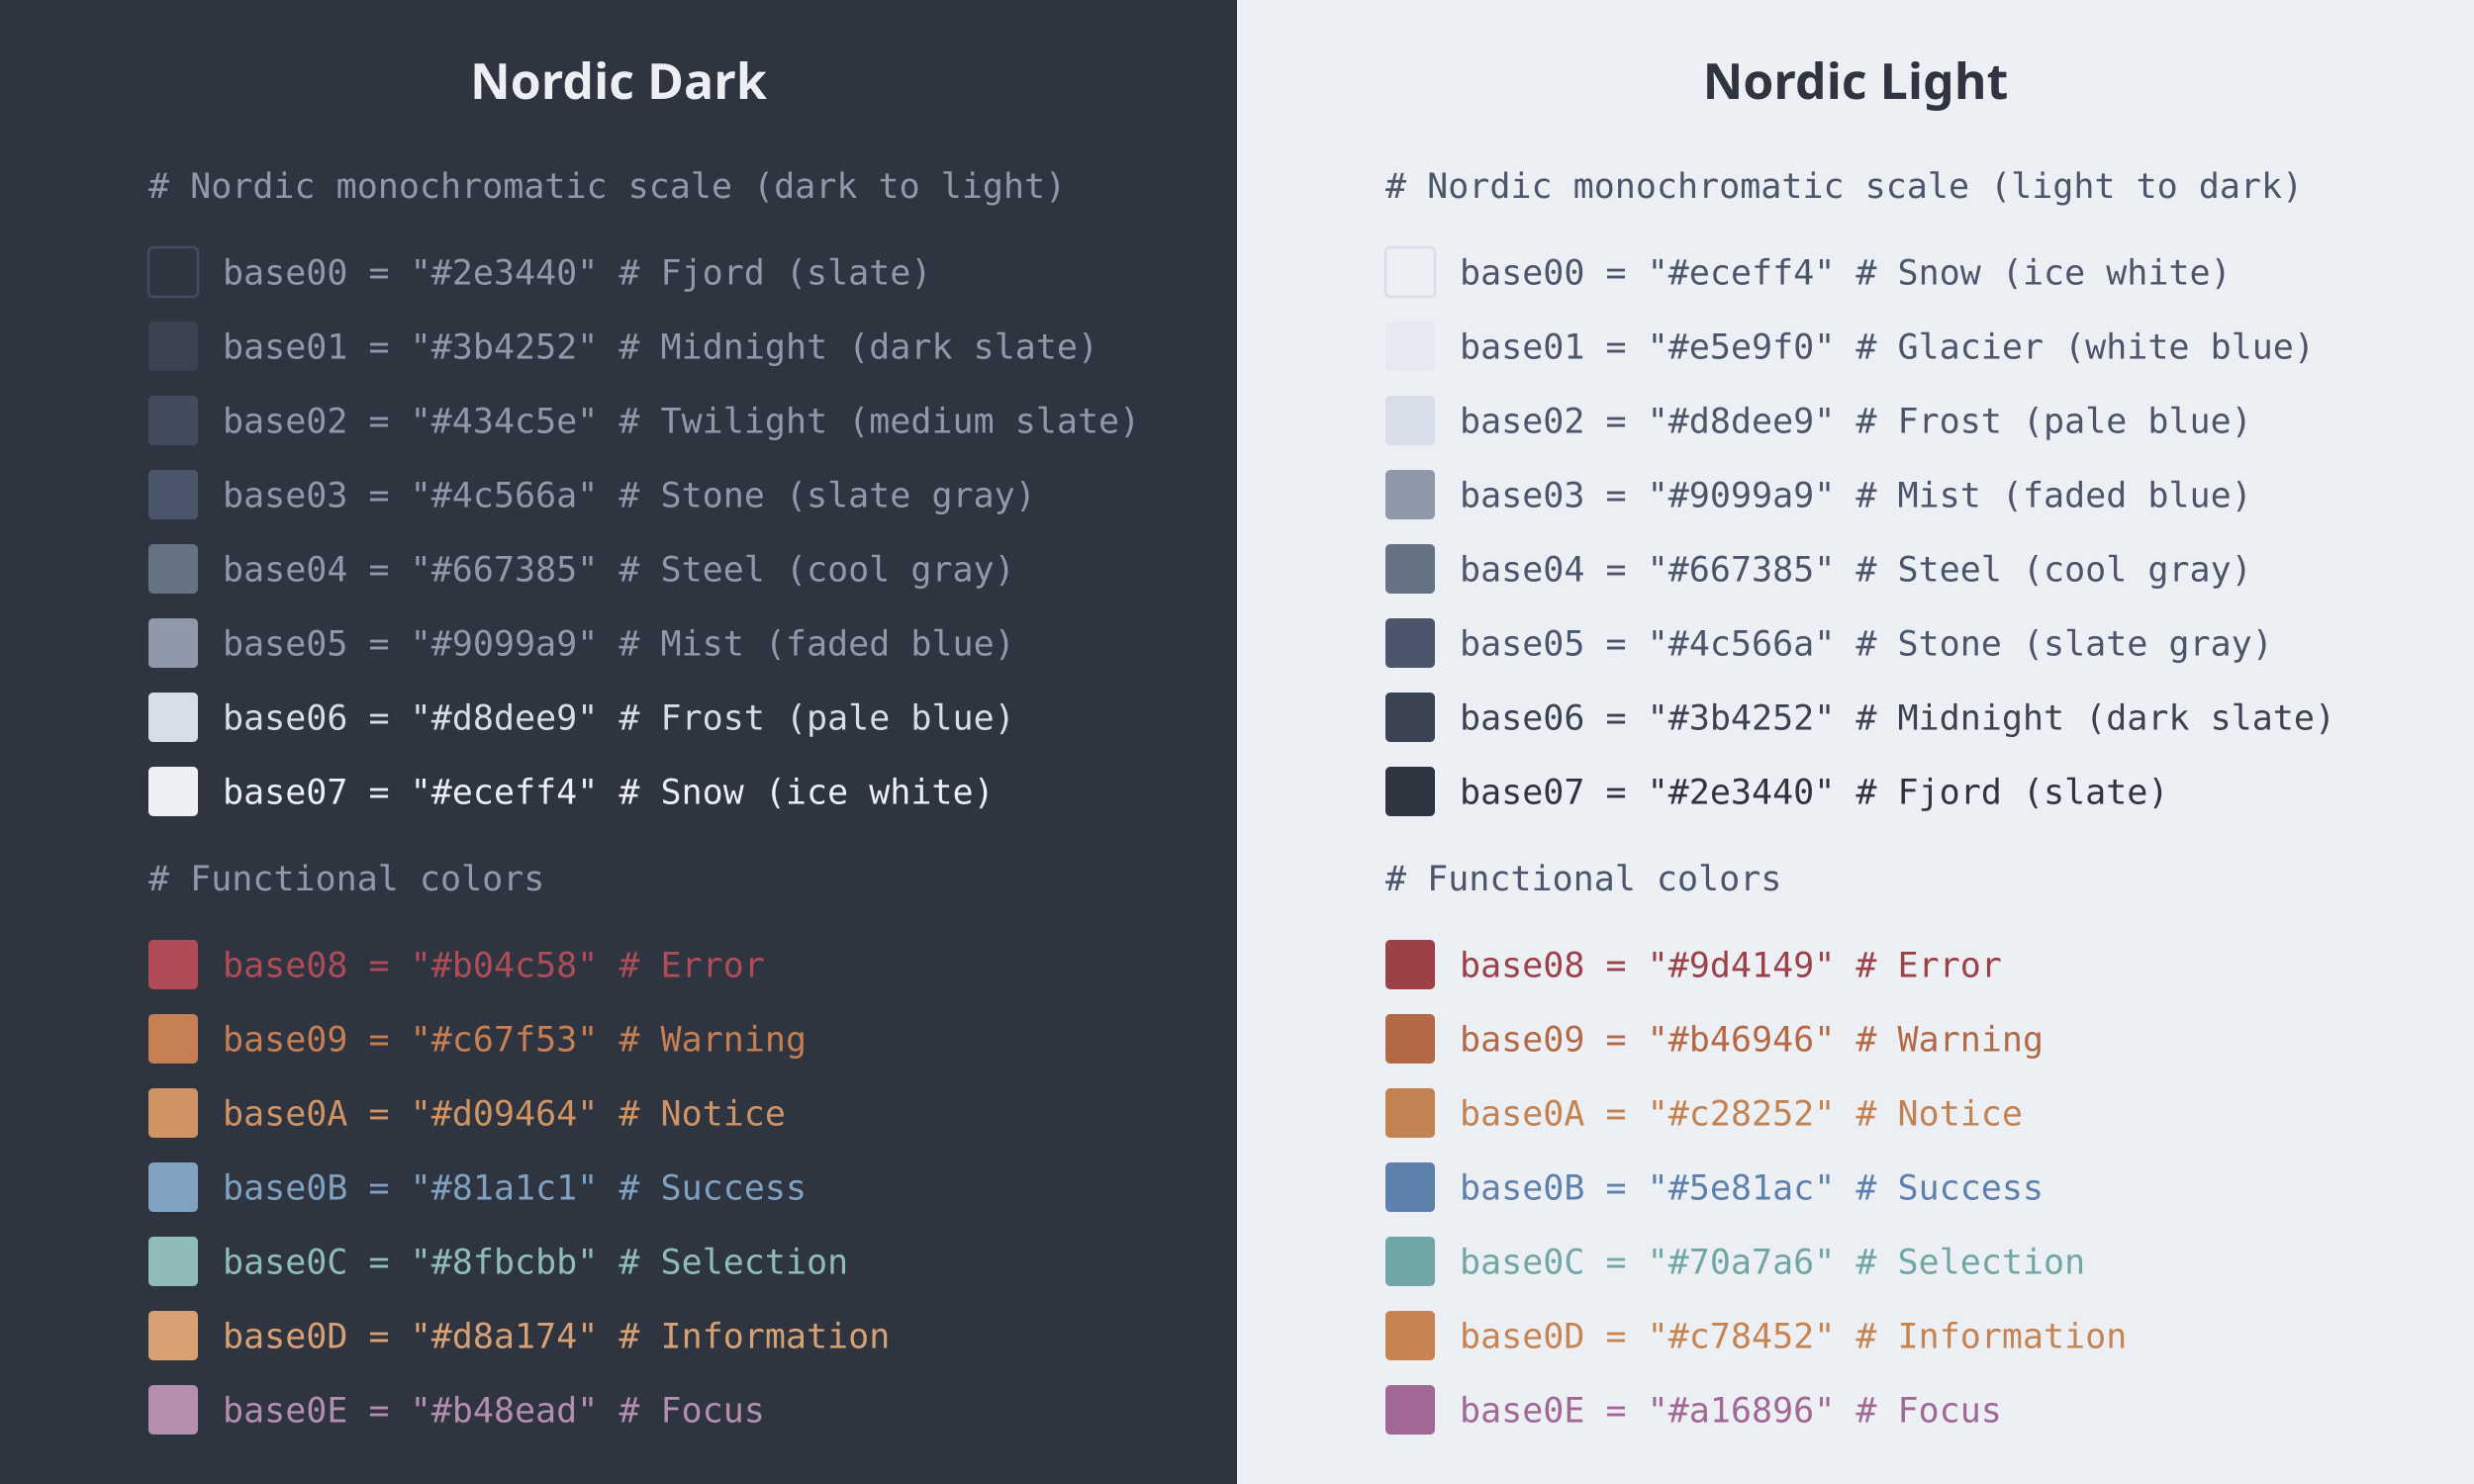
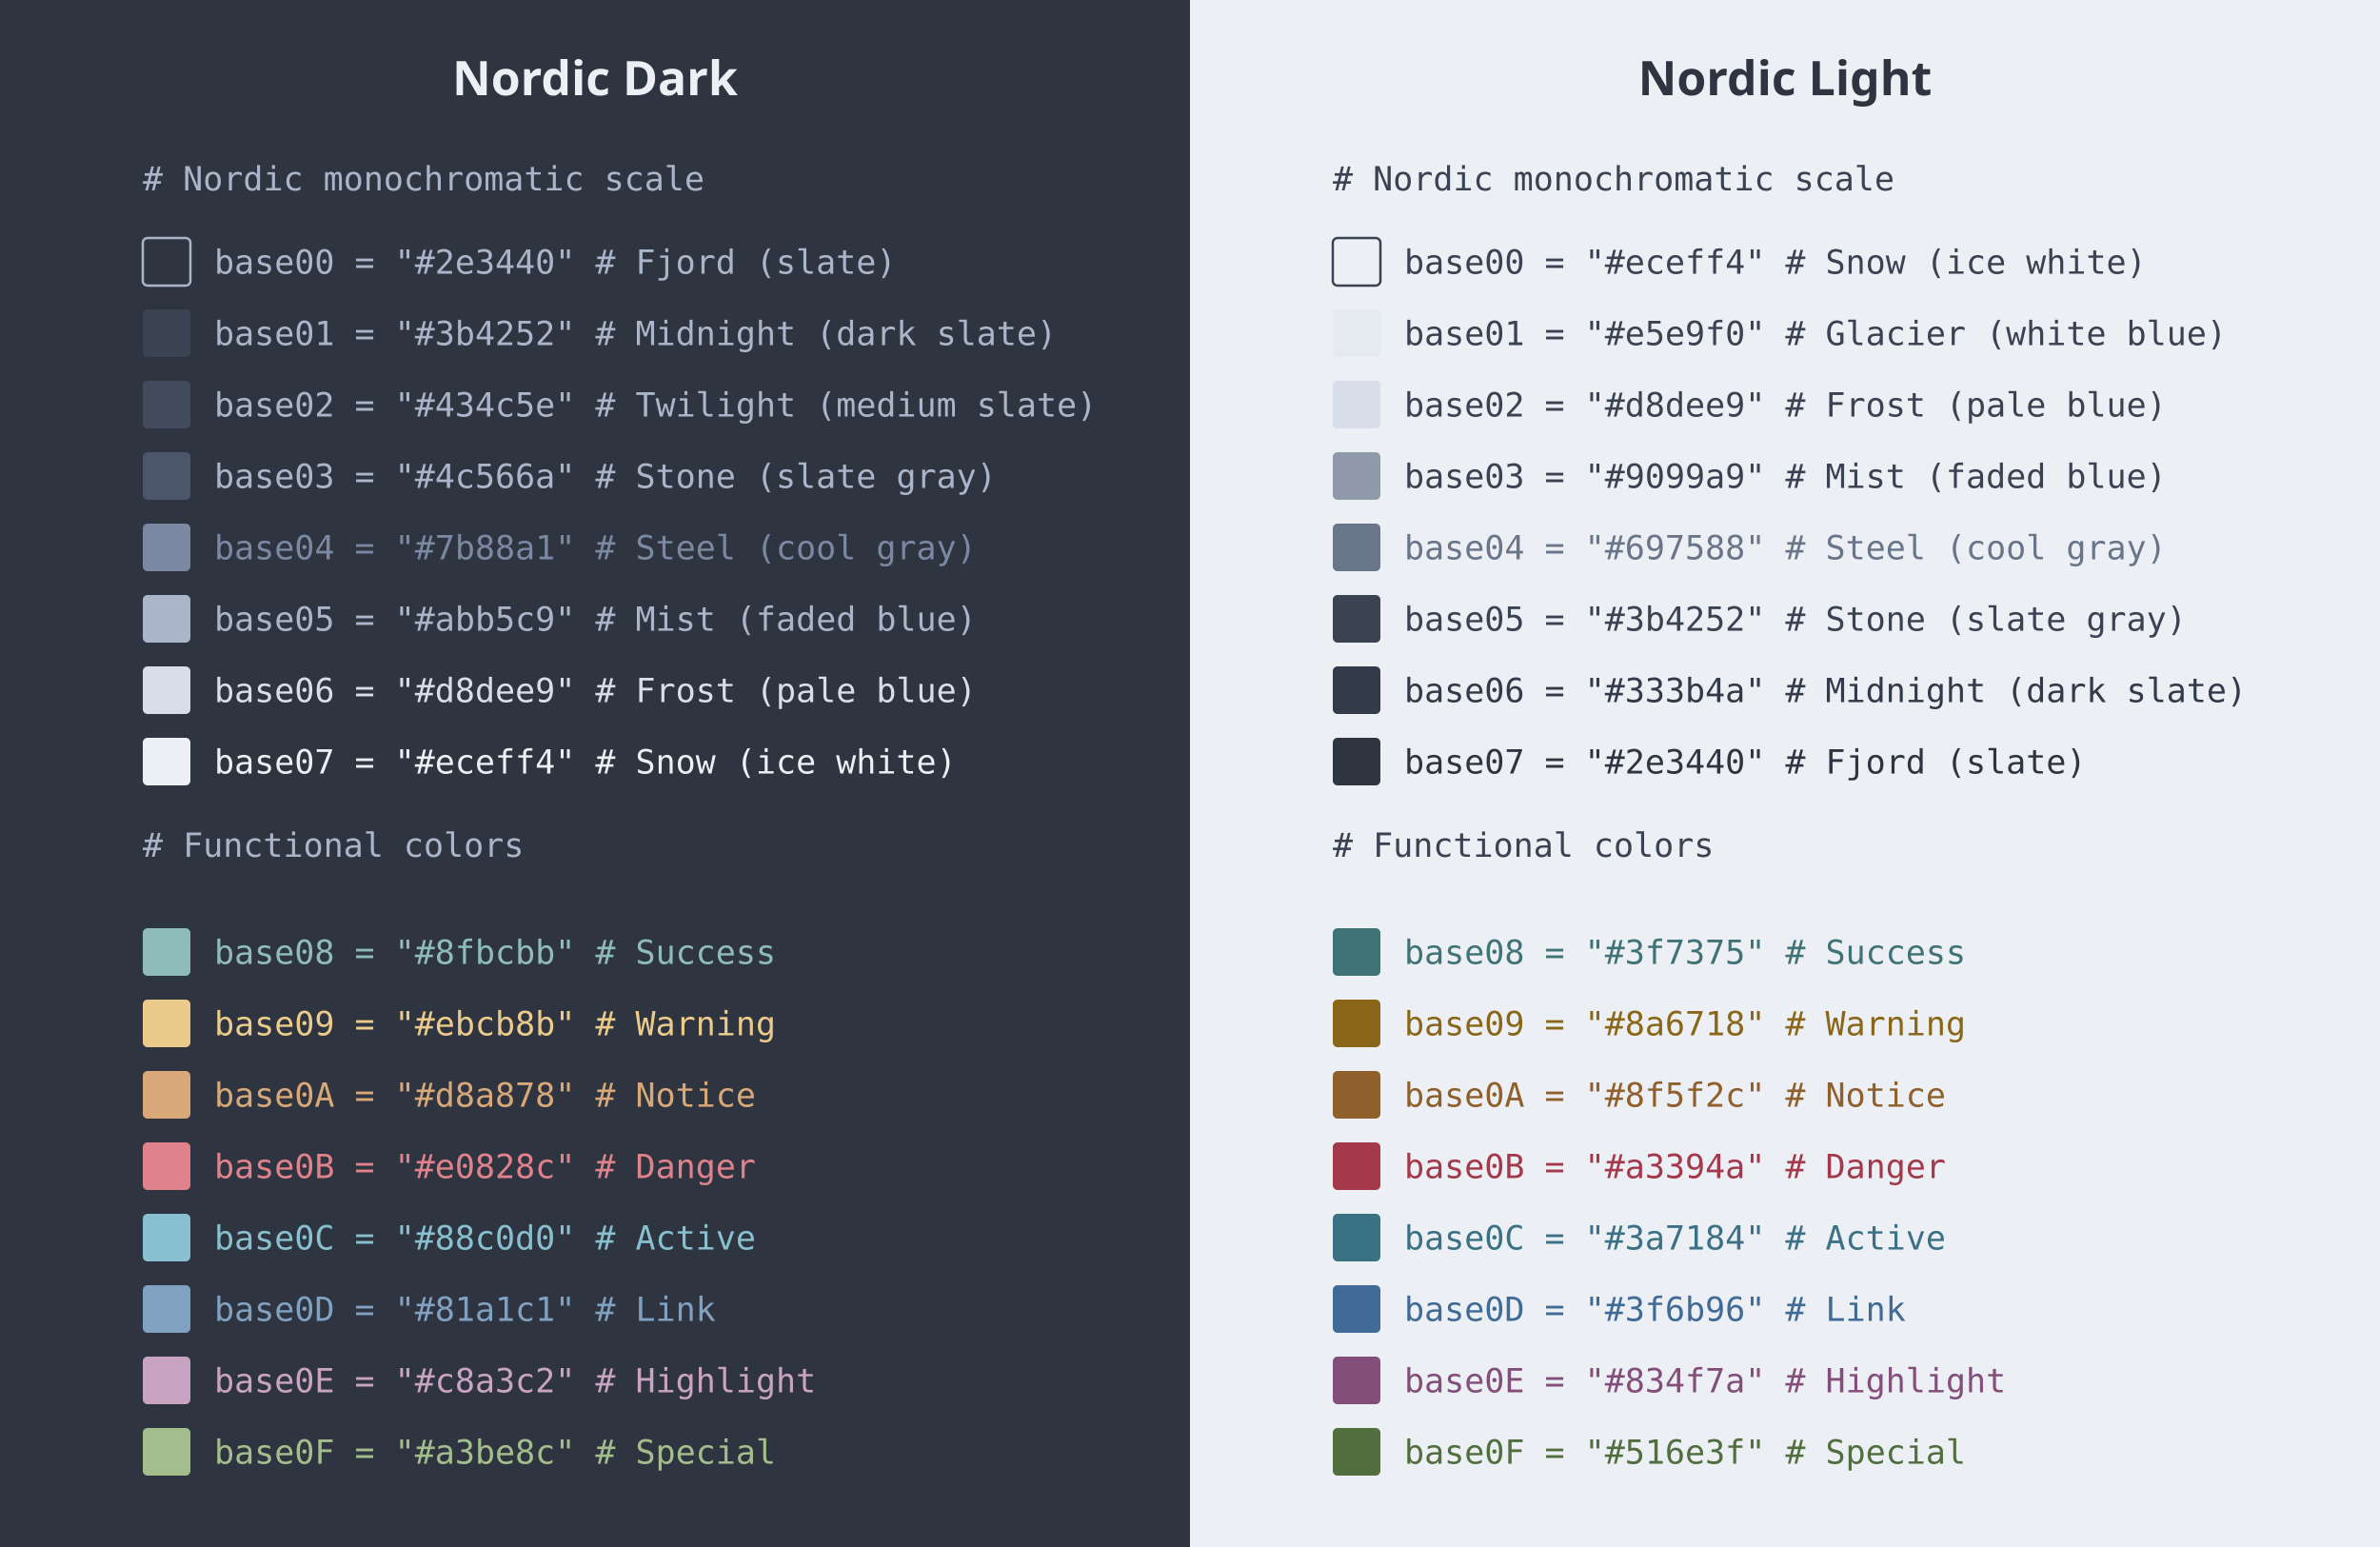
- <svg xmlns="http://www.w3.org/2000/svg" width="1000" height="600" viewBox="0 0 1000 600">
-   <rect x="0" y="0" width="500" height="600" fill="#2e3440" />
-   <rect x="500" y="0" width="500" height="600" fill="#eceff4" />
+ <svg xmlns="http://www.w3.org/2000/svg" width="1000" height="650" viewBox="0 0 1000 650">
+   <rect x="0" y="0" width="500" height="650" fill="#2e3440" />
+   <rect x="500" y="0" width="500" height="650" fill="#eceff4" />
  <text x="250" y="40" font-family="sans-serif" font-size="20" font-weight="bold" text-anchor="middle" fill="#eceff4">Nordic Dark</text>
-   <text x="750" y="40" font-family="sans-serif" font-size="20" font-weight="bold" text-anchor="middle" fill="#2e3440">Nordic Light</text>
-   <text x="60" y="80" font-family="monospace" font-size="14" fill="#9099a9"># Nordic monochromatic scale (dark to light)</text>
-   <rect x="60" y="100" width="20" height="20" rx="2" fill="#2e3440" stroke="#434c5e" stroke-width="1" />
-   <text x="90" y="115" font-family="monospace" font-size="14" fill="#9099a9">base00 = "#2e3440" # Fjord (slate)</text>
+   <text x="60" y="80" font-family="monospace" font-size="14" fill="#abb5c9"># Nordic monochromatic scale</text>
+   <rect x="60" y="100" width="20" height="20" rx="2" fill="#2e3440" stroke="#abb5c9" stroke-width="1" />
+   <text x="90" y="115" font-family="monospace" font-size="14" fill="#abb5c9">base00 = "#2e3440" # Fjord (slate)</text>
  <rect x="60" y="130" width="20" height="20" rx="2" fill="#3b4252" />
-   <text x="90" y="145" font-family="monospace" font-size="14" fill="#9099a9">base01 = "#3b4252" # Midnight (dark slate)</text>
+   <text x="90" y="145" font-family="monospace" font-size="14" fill="#abb5c9">base01 = "#3b4252" # Midnight (dark slate)</text>
  <rect x="60" y="160" width="20" height="20" rx="2" fill="#434c5e" />
-   <text x="90" y="175" font-family="monospace" font-size="14" fill="#9099a9">base02 = "#434c5e" # Twilight (medium slate)</text>
+   <text x="90" y="175" font-family="monospace" font-size="14" fill="#abb5c9">base02 = "#434c5e" # Twilight (medium slate)</text>
  <rect x="60" y="190" width="20" height="20" rx="2" fill="#4c566a" />
-   <text x="90" y="205" font-family="monospace" font-size="14" fill="#9099a9">base03 = "#4c566a" # Stone (slate gray)</text>
-   <rect x="60" y="220" width="20" height="20" rx="2" fill="#667385" />
-   <text x="90" y="235" font-family="monospace" font-size="14" fill="#9099a9">base04 = "#667385" # Steel (cool gray)</text>
-   <rect x="60" y="250" width="20" height="20" rx="2" fill="#9099a9" />
-   <text x="90" y="265" font-family="monospace" font-size="14" fill="#9099a9">base05 = "#9099a9" # Mist (faded blue)</text>
+   <text x="90" y="205" font-family="monospace" font-size="14" fill="#abb5c9">base03 = "#4c566a" # Stone (slate gray)</text>
+   <rect x="60" y="220" width="20" height="20" rx="2" fill="#7b88a1" />
+   <text x="90" y="235" font-family="monospace" font-size="14" fill="#7b88a1">base04 = "#7b88a1" # Steel (cool gray)</text>
+   <rect x="60" y="250" width="20" height="20" rx="2" fill="#abb5c9" />
+   <text x="90" y="265" font-family="monospace" font-size="14" fill="#abb5c9">base05 = "#abb5c9" # Mist (faded blue)</text>
  <rect x="60" y="280" width="20" height="20" rx="2" fill="#d8dee9" />
  <text x="90" y="295" font-family="monospace" font-size="14" fill="#d8dee9">base06 = "#d8dee9" # Frost (pale blue)</text>
  <rect x="60" y="310" width="20" height="20" rx="2" fill="#eceff4" />
  <text x="90" y="325" font-family="monospace" font-size="14" fill="#eceff4">base07 = "#eceff4" # Snow (ice white)</text>
-   <text x="60" y="360" font-family="monospace" font-size="14" fill="#9099a9"># Functional colors </text>
-   <rect x="60" y="380" width="20" height="20" rx="2" fill="#b04c58" />
-   <text x="90" y="395" font-family="monospace" font-size="14" fill="#b04c58">base08 = "#b04c58" # Error</text>
-   <rect x="60" y="410" width="20" height="20" rx="2" fill="#c67f53" />
-   <text x="90" y="425" font-family="monospace" font-size="14" fill="#c67f53">base09 = "#c67f53" # Warning</text>
-   <rect x="60" y="440" width="20" height="20" rx="2" fill="#d09464" />
-   <text x="90" y="455" font-family="monospace" font-size="14" fill="#d09464">base0A = "#d09464" # Notice</text>
-   <rect x="60" y="470" width="20" height="20" rx="2" fill="#81a1c1" />
-   <text x="90" y="485" font-family="monospace" font-size="14" fill="#81a1c1">base0B = "#81a1c1" # Success</text>
-   <rect x="60" y="500" width="20" height="20" rx="2" fill="#8fbcbb" />
-   <text x="90" y="515" font-family="monospace" font-size="14" fill="#8fbcbb">base0C = "#8fbcbb" # Selection</text>
-   <rect x="60" y="530" width="20" height="20" rx="2" fill="#d8a174" />
-   <text x="90" y="545" font-family="monospace" font-size="14" fill="#d8a174">base0D = "#d8a174" # Information</text>
-   <rect x="60" y="560" width="20" height="20" rx="2" fill="#b48ead" />
-   <text x="90" y="575" font-family="monospace" font-size="14" fill="#b48ead">base0E = "#b48ead" # Focus</text>
-   <text x="560" y="80" font-family="monospace" font-size="14" fill="#4c566a"># Nordic monochromatic scale (light to dark)</text>
-   <rect x="560" y="100" width="20" height="20" rx="2" fill="#eceff4" stroke="#d8dee9" stroke-width="1" />
-   <text x="590" y="115" font-family="monospace" font-size="14" fill="#4c566a">base00 = "#eceff4" # Snow (ice white)</text>
+   <text x="60" y="360" font-family="monospace" font-size="14" fill="#abb5c9"># Functional colors</text>
+   <rect x="60" y="390" width="20" height="20" rx="2" fill="#8fbcbb" />
+   <text x="90" y="405" font-family="monospace" font-size="14" fill="#8fbcbb">base08 = "#8fbcbb" # Success</text>
+   <rect x="60" y="420" width="20" height="20" rx="2" fill="#ebcb8b" />
+   <text x="90" y="435" font-family="monospace" font-size="14" fill="#ebcb8b">base09 = "#ebcb8b" # Warning</text>
+   <rect x="60" y="450" width="20" height="20" rx="2" fill="#d8a878" />
+   <text x="90" y="465" font-family="monospace" font-size="14" fill="#d8a878">base0A = "#d8a878" # Notice</text>
+   <rect x="60" y="480" width="20" height="20" rx="2" fill="#e0828c" />
+   <text x="90" y="495" font-family="monospace" font-size="14" fill="#e0828c">base0B = "#e0828c" # Danger</text>
+   <rect x="60" y="510" width="20" height="20" rx="2" fill="#88c0d0" />
+   <text x="90" y="525" font-family="monospace" font-size="14" fill="#88c0d0">base0C = "#88c0d0" # Active</text>
+   <rect x="60" y="540" width="20" height="20" rx="2" fill="#81a1c1" />
+   <text x="90" y="555" font-family="monospace" font-size="14" fill="#81a1c1">base0D = "#81a1c1" # Link</text>
+   <rect x="60" y="570" width="20" height="20" rx="2" fill="#c8a3c2" />
+   <text x="90" y="585" font-family="monospace" font-size="14" fill="#c8a3c2">base0E = "#c8a3c2" # Highlight</text>
+   <rect x="60" y="600" width="20" height="20" rx="2" fill="#a3be8c" />
+   <text x="90" y="615" font-family="monospace" font-size="14" fill="#a3be8c">base0F = "#a3be8c" # Special</text>
+   <text x="750" y="40" font-family="sans-serif" font-size="20" font-weight="bold" text-anchor="middle" fill="#2e3440">Nordic Light</text>
+   <text x="560" y="80" font-family="monospace" font-size="14" fill="#3b4252"># Nordic monochromatic scale</text>
+   <rect x="560" y="100" width="20" height="20" rx="2" fill="#eceff4" stroke="#3b4252" stroke-width="1" />
+   <text x="590" y="115" font-family="monospace" font-size="14" fill="#3b4252">base00 = "#eceff4" # Snow (ice white)</text>
  <rect x="560" y="130" width="20" height="20" rx="2" fill="#e5e9f0" />
-   <text x="590" y="145" font-family="monospace" font-size="14" fill="#4c566a">base01 = "#e5e9f0" # Glacier (white blue)</text>
+   <text x="590" y="145" font-family="monospace" font-size="14" fill="#3b4252">base01 = "#e5e9f0" # Glacier (white blue)</text>
  <rect x="560" y="160" width="20" height="20" rx="2" fill="#d8dee9" />
-   <text x="590" y="175" font-family="monospace" font-size="14" fill="#4c566a">base02 = "#d8dee9" # Frost (pale blue)</text>
+   <text x="590" y="175" font-family="monospace" font-size="14" fill="#3b4252">base02 = "#d8dee9" # Frost (pale blue)</text>
  <rect x="560" y="190" width="20" height="20" rx="2" fill="#9099a9" />
-   <text x="590" y="205" font-family="monospace" font-size="14" fill="#4c566a">base03 = "#9099a9" # Mist (faded blue)</text>
-   <rect x="560" y="220" width="20" height="20" rx="2" fill="#667385" />
-   <text x="590" y="235" font-family="monospace" font-size="14" fill="#4c566a">base04 = "#667385" # Steel (cool gray)</text>
-   <rect x="560" y="250" width="20" height="20" rx="2" fill="#4c566a" />
-   <text x="590" y="265" font-family="monospace" font-size="14" fill="#4c566a">base05 = "#4c566a" # Stone (slate gray)</text>
-   <rect x="560" y="280" width="20" height="20" rx="2" fill="#3b4252" />
-   <text x="590" y="295" font-family="monospace" font-size="14" fill="#3b4252">base06 = "#3b4252" # Midnight (dark slate)</text>
+   <text x="590" y="205" font-family="monospace" font-size="14" fill="#3b4252">base03 = "#9099a9" # Mist (faded blue)</text>
+   <rect x="560" y="220" width="20" height="20" rx="2" fill="#697588" />
+   <text x="590" y="235" font-family="monospace" font-size="14" fill="#697588">base04 = "#697588" # Steel (cool gray)</text>
+   <rect x="560" y="250" width="20" height="20" rx="2" fill="#3b4252" />
+   <text x="590" y="265" font-family="monospace" font-size="14" fill="#3b4252">base05 = "#3b4252" # Stone (slate gray)</text>
+   <rect x="560" y="280" width="20" height="20" rx="2" fill="#333b4a" />
+   <text x="590" y="295" font-family="monospace" font-size="14" fill="#333b4a">base06 = "#333b4a" # Midnight (dark slate)</text>
  <rect x="560" y="310" width="20" height="20" rx="2" fill="#2e3440" />
  <text x="590" y="325" font-family="monospace" font-size="14" fill="#2e3440">base07 = "#2e3440" # Fjord (slate)</text>
-   <text x="560" y="360" font-family="monospace" font-size="14" fill="#4c566a"># Functional colors</text>
-   <rect x="560" y="380" width="20" height="20" rx="2" fill="#9d4149" />
-   <text x="590" y="395" font-family="monospace" font-size="14" fill="#9d4149">base08 = "#9d4149" # Error</text>
-   <rect x="560" y="410" width="20" height="20" rx="2" fill="#b46946" />
-   <text x="590" y="425" font-family="monospace" font-size="14" fill="#b46946">base09 = "#b46946" # Warning</text>
-   <rect x="560" y="440" width="20" height="20" rx="2" fill="#c28252" />
-   <text x="590" y="455" font-family="monospace" font-size="14" fill="#c28252">base0A = "#c28252" # Notice</text>
-   <rect x="560" y="470" width="20" height="20" rx="2" fill="#5e81ac" />
-   <text x="590" y="485" font-family="monospace" font-size="14" fill="#5e81ac">base0B = "#5e81ac" # Success</text>
-   <rect x="560" y="500" width="20" height="20" rx="2" fill="#70a7a6" />
-   <text x="590" y="515" font-family="monospace" font-size="14" fill="#70a7a6">base0C = "#70a7a6" # Selection</text>
-   <rect x="560" y="530" width="20" height="20" rx="2" fill="#c78452" />
-   <text x="590" y="545" font-family="monospace" font-size="14" fill="#c78452">base0D = "#c78452" # Information</text>
-   <rect x="560" y="560" width="20" height="20" rx="2" fill="#a16896" />
-   <text x="590" y="575" font-family="monospace" font-size="14" fill="#a16896">base0E = "#a16896" # Focus</text>
+   <text x="560" y="360" font-family="monospace" font-size="14" fill="#3b4252"># Functional colors</text>
+   <rect x="560" y="390" width="20" height="20" rx="2" fill="#3f7375" />
+   <text x="590" y="405" font-family="monospace" font-size="14" fill="#3f7375">base08 = "#3f7375" # Success</text>
+   <rect x="560" y="420" width="20" height="20" rx="2" fill="#8a6718" />
+   <text x="590" y="435" font-family="monospace" font-size="14" fill="#8a6718">base09 = "#8a6718" # Warning</text>
+   <rect x="560" y="450" width="20" height="20" rx="2" fill="#8f5f2c" />
+   <text x="590" y="465" font-family="monospace" font-size="14" fill="#8f5f2c">base0A = "#8f5f2c" # Notice</text>
+   <rect x="560" y="480" width="20" height="20" rx="2" fill="#a3394a" />
+   <text x="590" y="495" font-family="monospace" font-size="14" fill="#a3394a">base0B = "#a3394a" # Danger</text>
+   <rect x="560" y="510" width="20" height="20" rx="2" fill="#3a7184" />
+   <text x="590" y="525" font-family="monospace" font-size="14" fill="#3a7184">base0C = "#3a7184" # Active</text>
+   <rect x="560" y="540" width="20" height="20" rx="2" fill="#3f6b96" />
+   <text x="590" y="555" font-family="monospace" font-size="14" fill="#3f6b96">base0D = "#3f6b96" # Link</text>
+   <rect x="560" y="570" width="20" height="20" rx="2" fill="#834f7a" />
+   <text x="590" y="585" font-family="monospace" font-size="14" fill="#834f7a">base0E = "#834f7a" # Highlight</text>
+   <rect x="560" y="600" width="20" height="20" rx="2" fill="#516e3f" />
+   <text x="590" y="615" font-family="monospace" font-size="14" fill="#516e3f">base0F = "#516e3f" # Special</text>
</svg>
